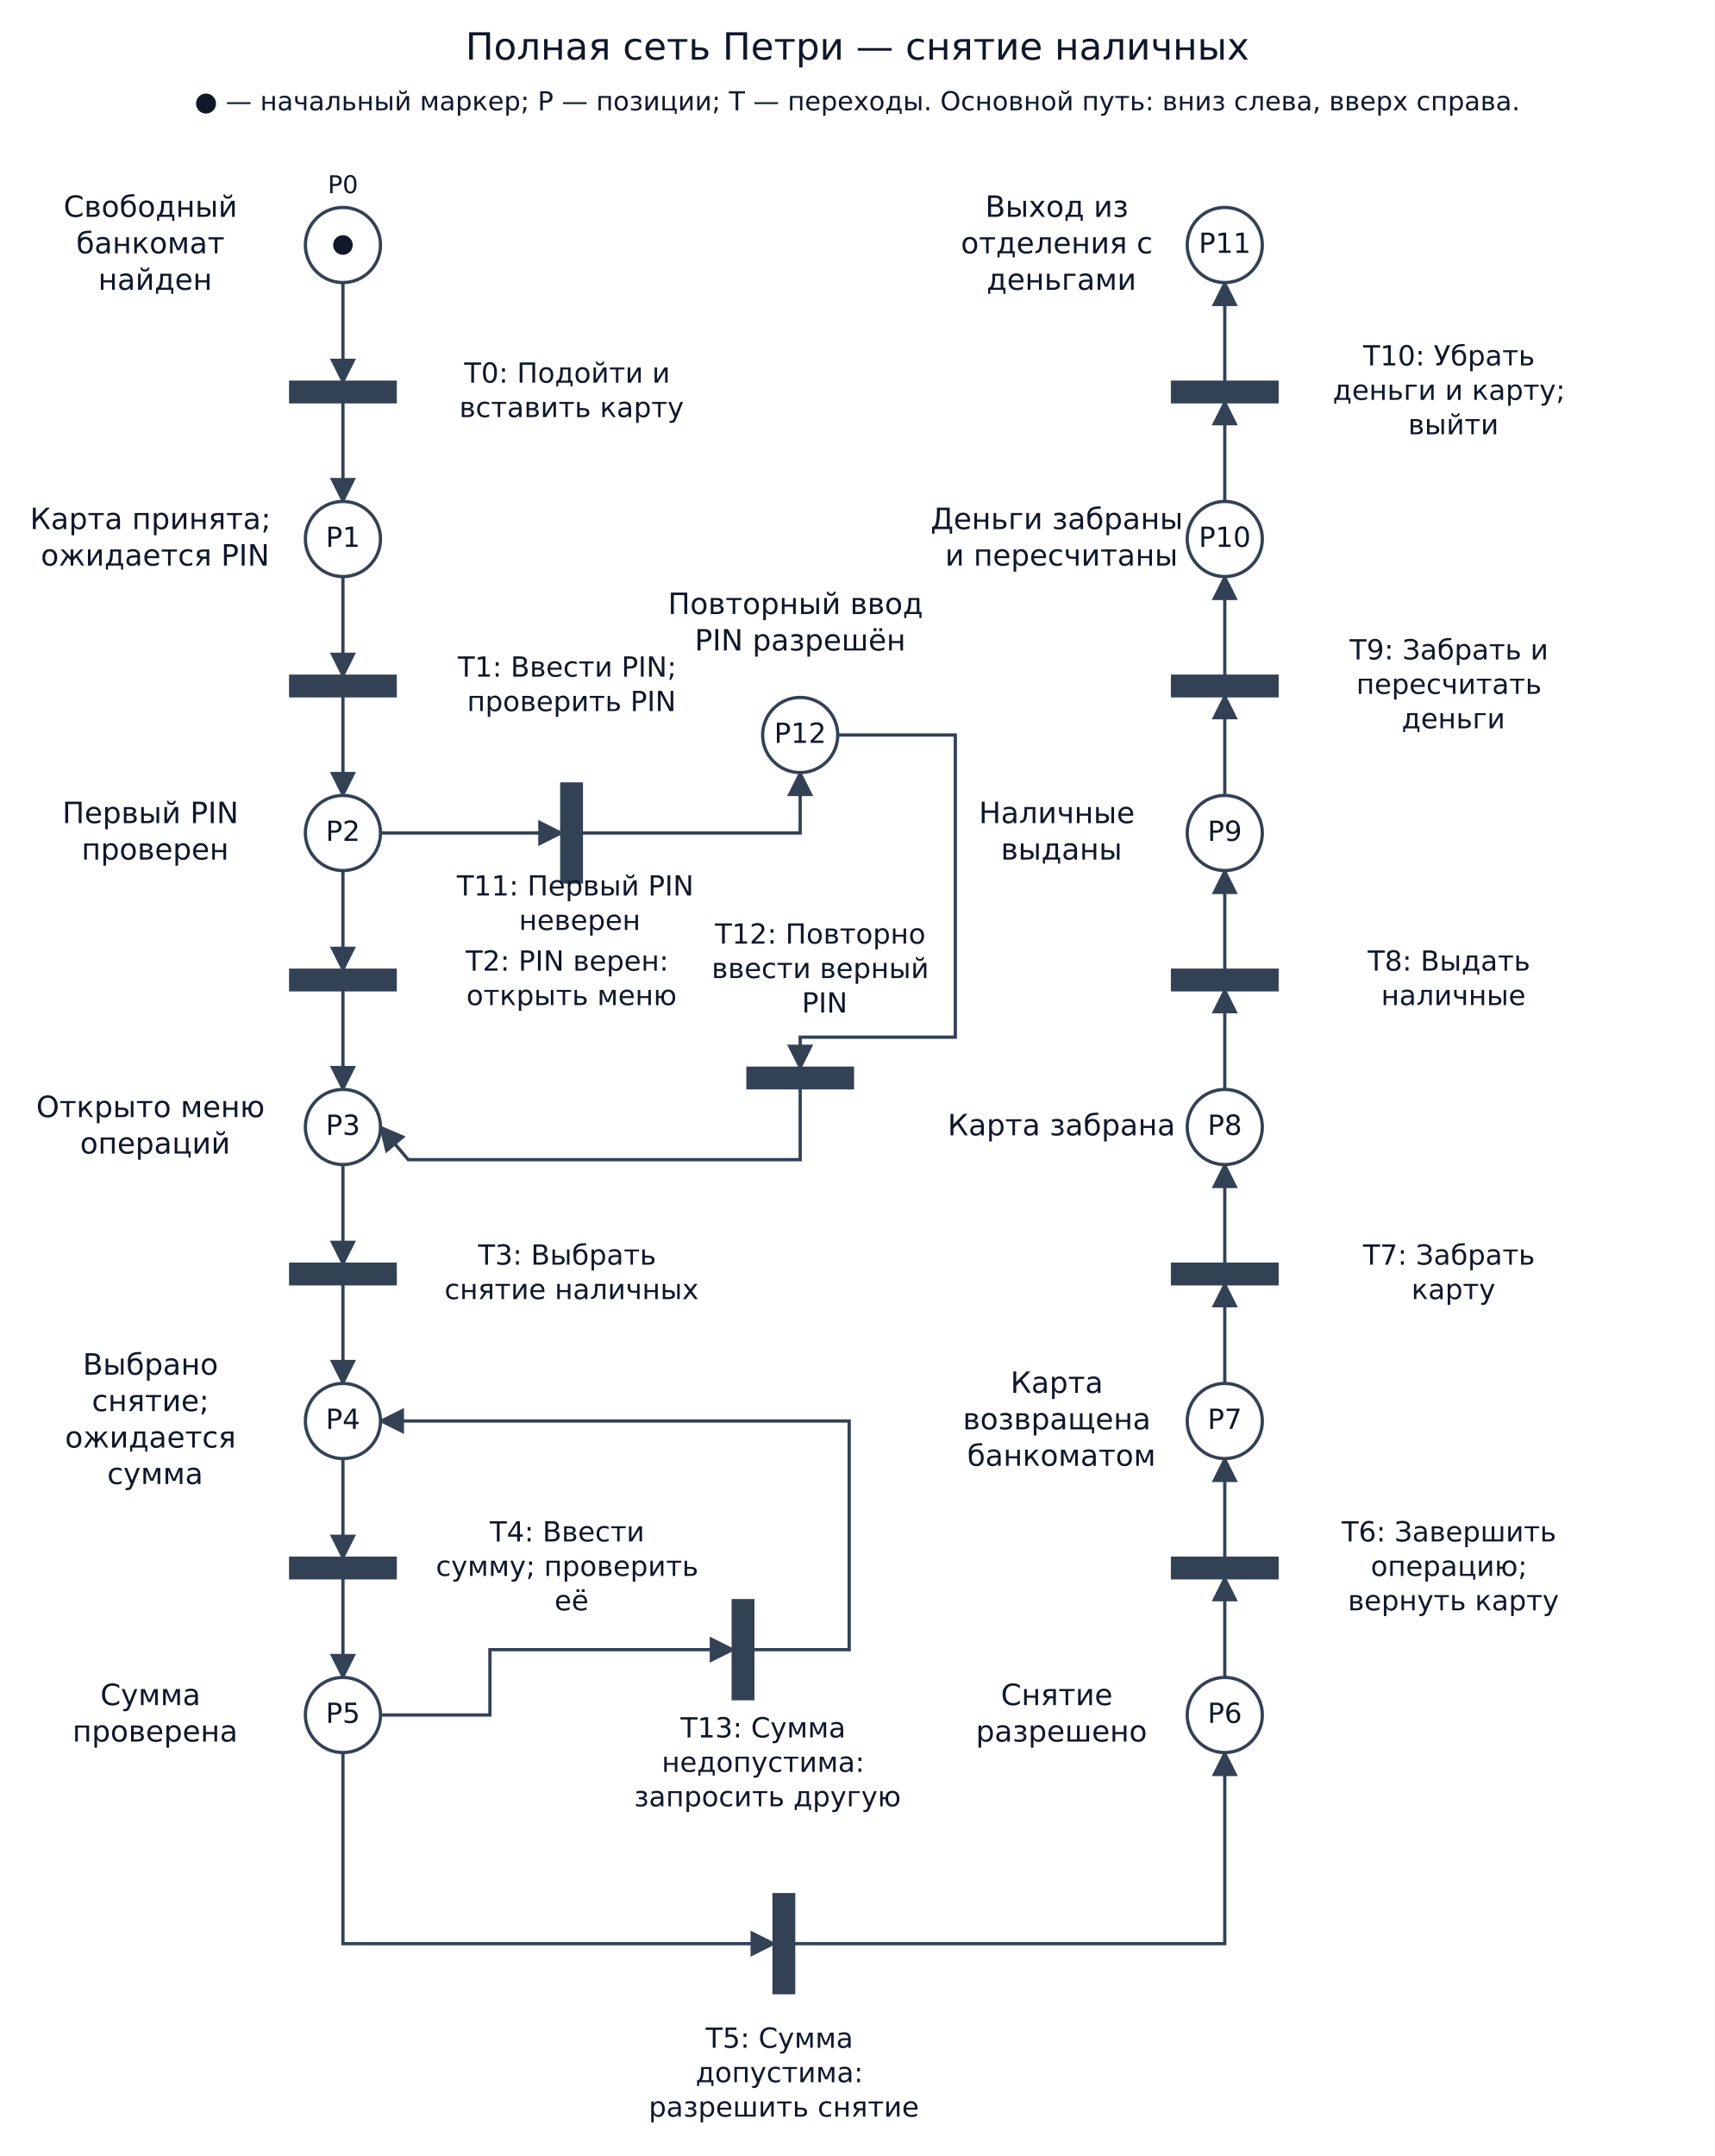
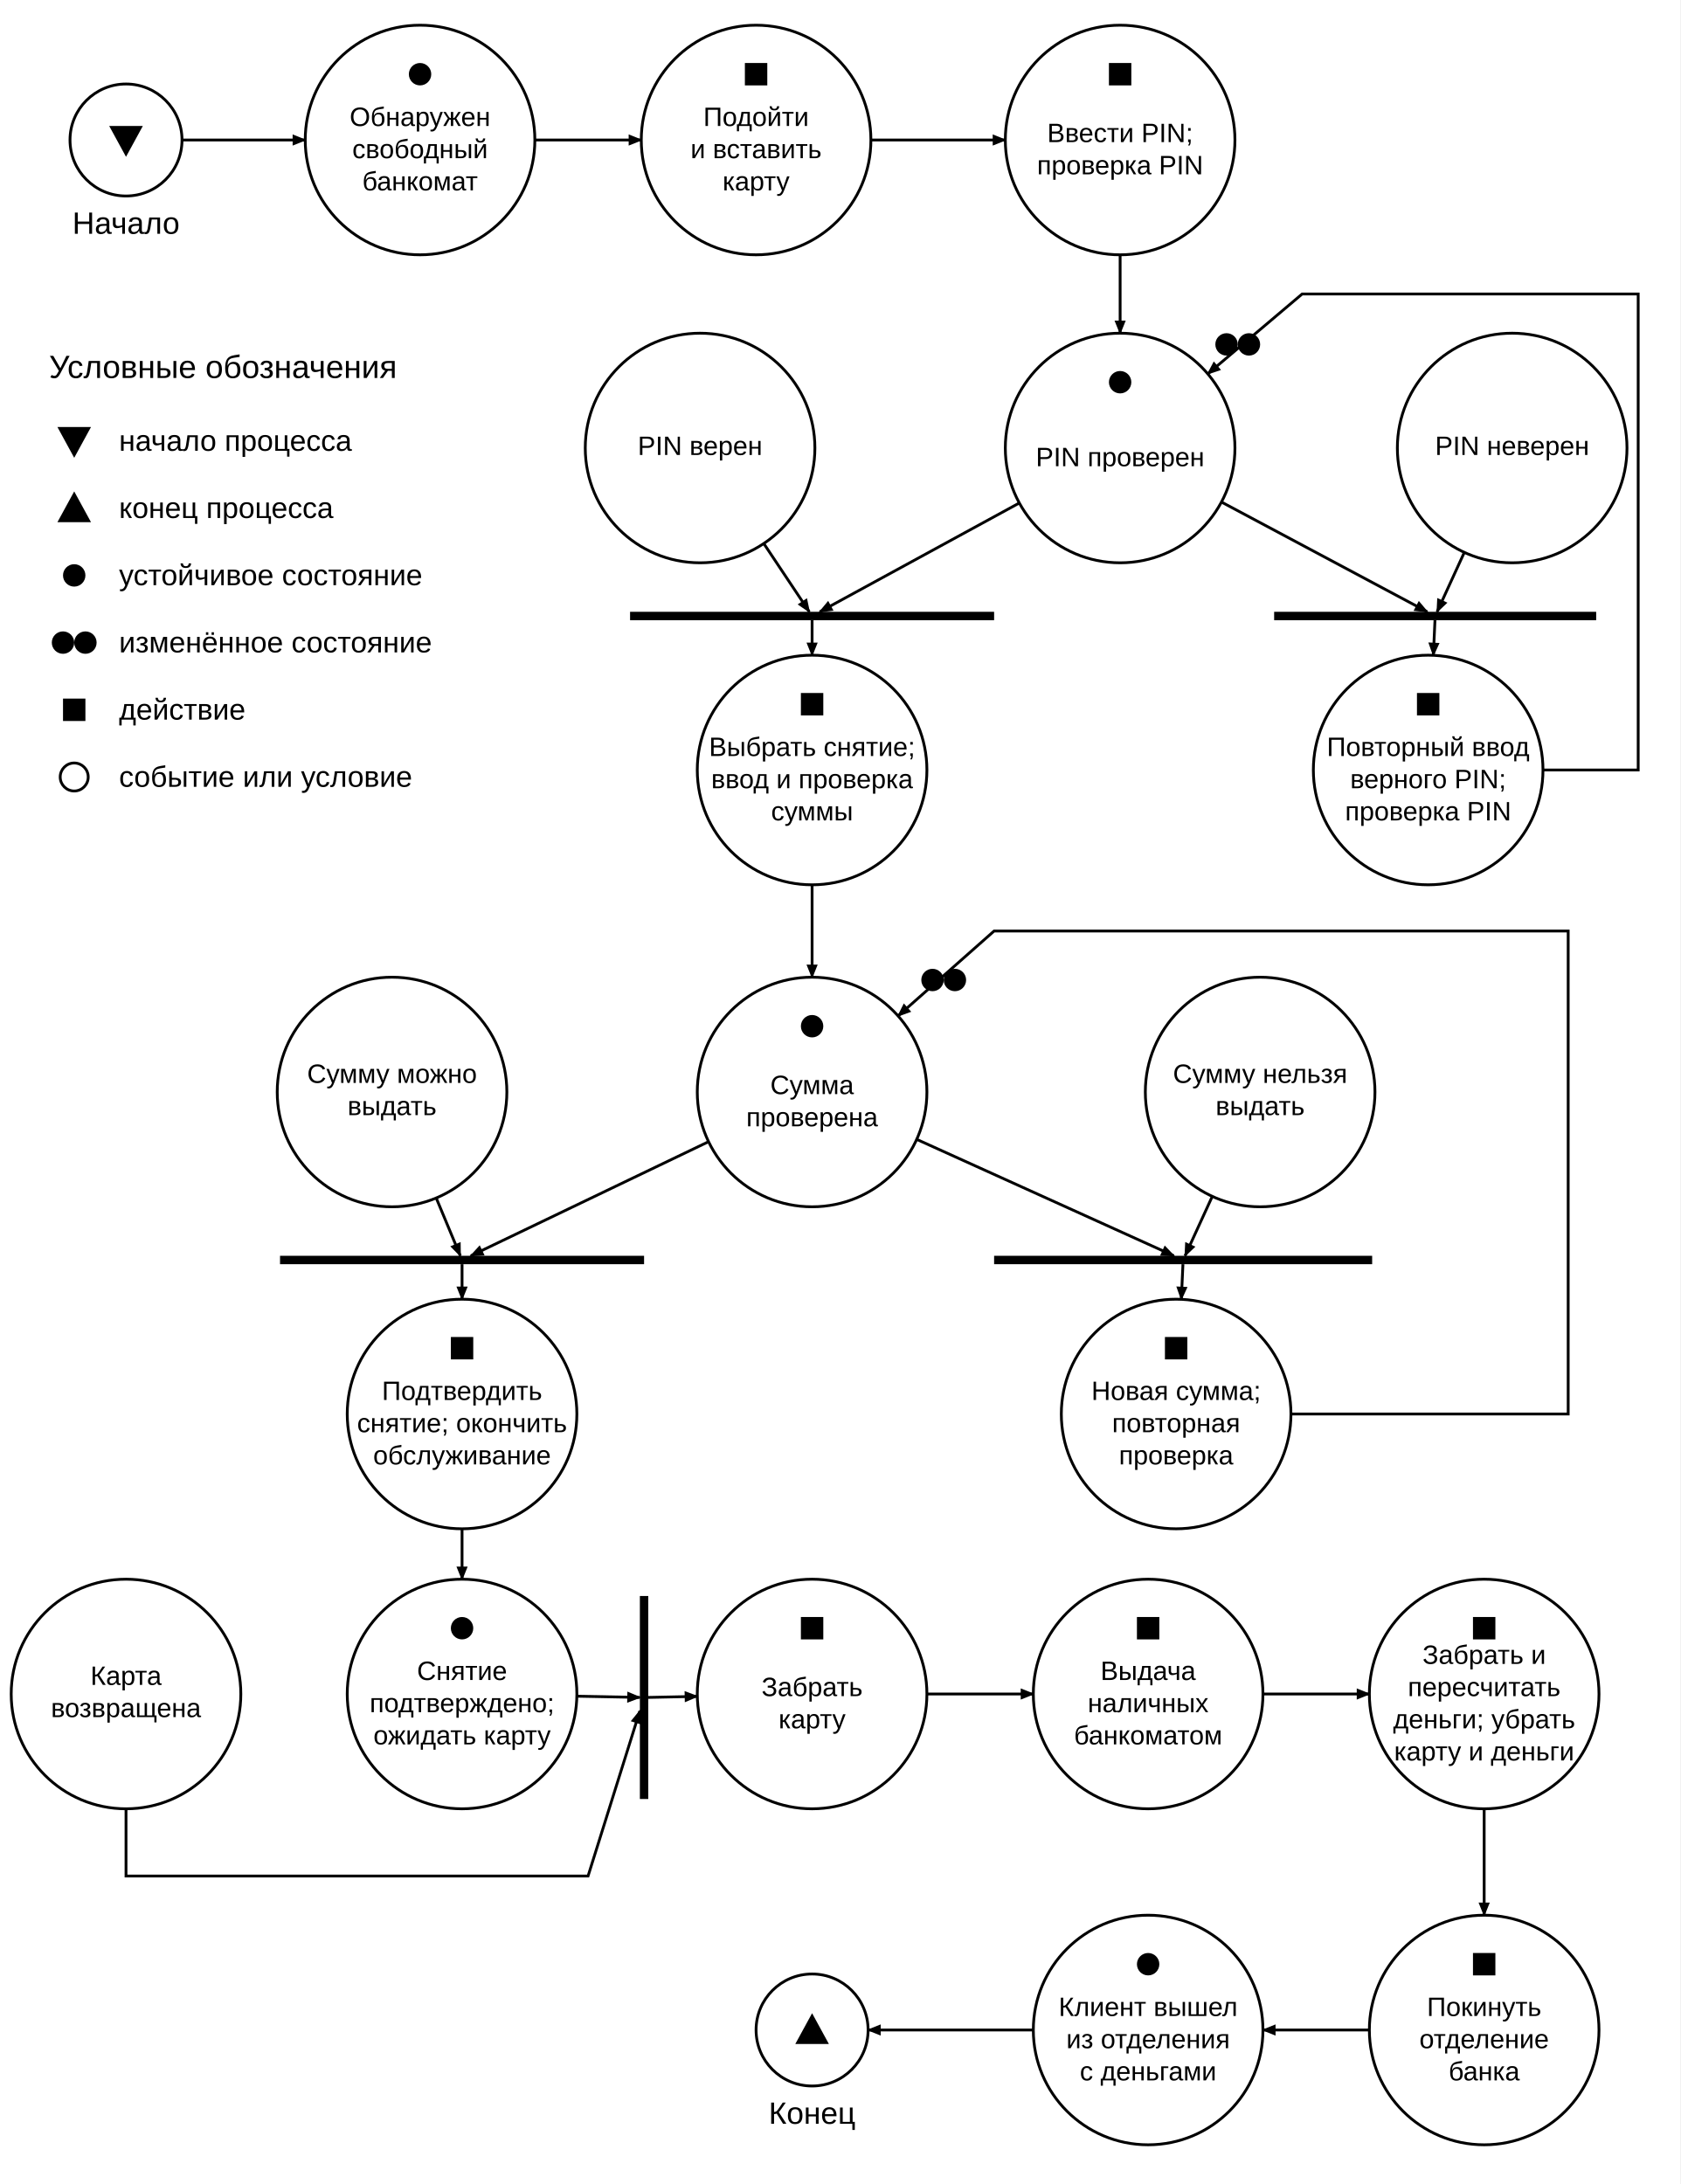
- <svg xmlns="http://www.w3.org/2000/svg" width="1050" height="1320" viewBox="0 0 1050 1320">
+ <svg xmlns="http://www.w3.org/2000/svg" width="1200" height="1560" viewBox="0 0 1200 1560">
  <defs>
-     <marker id="arrow" viewBox="0 0 10 10" refX="9" refY="5" markerWidth="8" markerHeight="8" orient="auto-start-reverse">
-       <path d="M0 0 L10 5 L0 10z" fill="#334155" />
-     </marker>
-     <marker id="open-arrow" viewBox="0 0 10 10" refX="9" refY="5" markerWidth="8" markerHeight="8" orient="auto">
-       <path d="M0 0 L10 5 L0 10" fill="none" stroke="#334155" stroke-width="1.5" />
+     <marker id="arrow" markerWidth="10" markerHeight="8" refX="9" refY="4" orient="auto" markerUnits="userSpaceOnUse">
+       <path d="M0 0 L10 4 L0 8 Z" fill="black" />
    </marker>
  </defs>
-   <rect width="1050" height="1320" fill="white" />
-   <polyline points="210,173 210,234.0" fill="none" stroke="#334155" stroke-width="2" marker-end="url(#arrow)" />
-   <polyline points="210,246.0 210,307" fill="none" stroke="#334155" stroke-width="2" marker-end="url(#arrow)" />
-   <polyline points="210,353 210,414.0" fill="none" stroke="#334155" stroke-width="2" marker-end="url(#arrow)" />
-   <polyline points="210,426.0 210,487" fill="none" stroke="#334155" stroke-width="2" marker-end="url(#arrow)" />
-   <polyline points="210,533 210,594.0" fill="none" stroke="#334155" stroke-width="2" marker-end="url(#arrow)" />
-   <polyline points="210,606.0 210,667" fill="none" stroke="#334155" stroke-width="2" marker-end="url(#arrow)" />
-   <polyline points="210,713 210,774.0" fill="none" stroke="#334155" stroke-width="2" marker-end="url(#arrow)" />
-   <polyline points="210,786.0 210,847" fill="none" stroke="#334155" stroke-width="2" marker-end="url(#arrow)" />
-   <polyline points="210,893 210,954.0" fill="none" stroke="#334155" stroke-width="2" marker-end="url(#arrow)" />
-   <polyline points="210,966.0 210,1027" fill="none" stroke="#334155" stroke-width="2" marker-end="url(#arrow)" />
-   <polyline points="210,1073 210,1190 474,1190" fill="none" stroke="#334155" stroke-width="2" marker-end="url(#arrow)" />
-   <polyline points="486,1190 750,1190 750,1073" fill="none" stroke="#334155" stroke-width="2" marker-end="url(#arrow)" />
-   <polyline points="750,1027 750,966.0" fill="none" stroke="#334155" stroke-width="2" marker-end="url(#arrow)" />
-   <polyline points="750,954.0 750,893" fill="none" stroke="#334155" stroke-width="2" marker-end="url(#arrow)" />
-   <polyline points="750,847 750,786.0" fill="none" stroke="#334155" stroke-width="2" marker-end="url(#arrow)" />
-   <polyline points="750,774.0 750,713" fill="none" stroke="#334155" stroke-width="2" marker-end="url(#arrow)" />
-   <polyline points="750,667 750,606.0" fill="none" stroke="#334155" stroke-width="2" marker-end="url(#arrow)" />
-   <polyline points="750,594.0 750,533" fill="none" stroke="#334155" stroke-width="2" marker-end="url(#arrow)" />
-   <polyline points="750,487 750,426.0" fill="none" stroke="#334155" stroke-width="2" marker-end="url(#arrow)" />
-   <polyline points="750,414.0 750,353" fill="none" stroke="#334155" stroke-width="2" marker-end="url(#arrow)" />
-   <polyline points="750,307 750,246.0" fill="none" stroke="#334155" stroke-width="2" marker-end="url(#arrow)" />
-   <polyline points="750,234.0 750,173" fill="none" stroke="#334155" stroke-width="2" marker-end="url(#arrow)" />
-   <polyline points="233,510 344,510" fill="none" stroke="#334155" stroke-width="2" marker-end="url(#arrow)" />
-   <polyline points="356,510 490,510 490,473" fill="none" stroke="#334155" stroke-width="2" marker-end="url(#arrow)" />
-   <polyline points="513,450 585,450 585,635 490,635 490,654" fill="none" stroke="#334155" stroke-width="2" marker-end="url(#arrow)" />
-   <polyline points="490,666 490,710 250,710 233,690" fill="none" stroke="#334155" stroke-width="2" marker-end="url(#arrow)" />
-   <polyline points="233,1050 300,1050 300,1010 449,1010" fill="none" stroke="#334155" stroke-width="2" marker-end="url(#arrow)" />
-   <polyline points="461,1010 520,1010 520,870 233,870" fill="none" stroke="#334155" stroke-width="2" marker-end="url(#arrow)" />
-   <ellipse cx="210.0" cy="150.0" rx="23.0" ry="23.0" fill="white" stroke="#334155" stroke-width="2" />
-   <circle cx="210.0" cy="150.0" r="6" fill="#111827" />
-   <text text-anchor="middle" font-family="DejaVu Sans, sans-serif" font-size="15" fill="#0f172a">
-     <tspan x="210.0" y="114.0" dominant-baseline="middle">P0</tspan>
-   </text>
-   <ellipse cx="210.0" cy="330.0" rx="23.0" ry="23.0" fill="white" stroke="#334155" stroke-width="2" />
-   <text text-anchor="middle" font-family="DejaVu Sans, sans-serif" font-size="17" fill="#0f172a">
-     <tspan x="210.0" y="330.0" dominant-baseline="middle">P1</tspan>
-   </text>
-   <ellipse cx="210.0" cy="510.0" rx="23.0" ry="23.0" fill="white" stroke="#334155" stroke-width="2" />
-   <text text-anchor="middle" font-family="DejaVu Sans, sans-serif" font-size="17" fill="#0f172a">
-     <tspan x="210.0" y="510.0" dominant-baseline="middle">P2</tspan>
-   </text>
-   <ellipse cx="210.0" cy="690.0" rx="23.0" ry="23.0" fill="white" stroke="#334155" stroke-width="2" />
-   <text text-anchor="middle" font-family="DejaVu Sans, sans-serif" font-size="17" fill="#0f172a">
-     <tspan x="210.0" y="690.0" dominant-baseline="middle">P3</tspan>
-   </text>
-   <ellipse cx="210.0" cy="870.0" rx="23.0" ry="23.0" fill="white" stroke="#334155" stroke-width="2" />
-   <text text-anchor="middle" font-family="DejaVu Sans, sans-serif" font-size="17" fill="#0f172a">
-     <tspan x="210.0" y="870.0" dominant-baseline="middle">P4</tspan>
-   </text>
-   <ellipse cx="210.0" cy="1050.0" rx="23.0" ry="23.0" fill="white" stroke="#334155" stroke-width="2" />
-   <text text-anchor="middle" font-family="DejaVu Sans, sans-serif" font-size="17" fill="#0f172a">
-     <tspan x="210.0" y="1050.0" dominant-baseline="middle">P5</tspan>
-   </text>
-   <ellipse cx="750.0" cy="1050.0" rx="23.0" ry="23.0" fill="white" stroke="#334155" stroke-width="2" />
-   <text text-anchor="middle" font-family="DejaVu Sans, sans-serif" font-size="17" fill="#0f172a">
-     <tspan x="750.0" y="1050.0" dominant-baseline="middle">P6</tspan>
-   </text>
-   <ellipse cx="750.0" cy="870.0" rx="23.0" ry="23.0" fill="white" stroke="#334155" stroke-width="2" />
-   <text text-anchor="middle" font-family="DejaVu Sans, sans-serif" font-size="17" fill="#0f172a">
-     <tspan x="750.0" y="870.0" dominant-baseline="middle">P7</tspan>
-   </text>
-   <ellipse cx="750.0" cy="690.0" rx="23.0" ry="23.0" fill="white" stroke="#334155" stroke-width="2" />
-   <text text-anchor="middle" font-family="DejaVu Sans, sans-serif" font-size="17" fill="#0f172a">
-     <tspan x="750.0" y="690.0" dominant-baseline="middle">P8</tspan>
-   </text>
-   <ellipse cx="750.0" cy="510.0" rx="23.0" ry="23.0" fill="white" stroke="#334155" stroke-width="2" />
-   <text text-anchor="middle" font-family="DejaVu Sans, sans-serif" font-size="17" fill="#0f172a">
-     <tspan x="750.0" y="510.0" dominant-baseline="middle">P9</tspan>
-   </text>
-   <ellipse cx="750.0" cy="330.0" rx="23.0" ry="23.0" fill="white" stroke="#334155" stroke-width="2" />
-   <text text-anchor="middle" font-family="DejaVu Sans, sans-serif" font-size="17" fill="#0f172a">
-     <tspan x="750.0" y="330.0" dominant-baseline="middle">P10</tspan>
-   </text>
-   <ellipse cx="750.0" cy="150.0" rx="23.0" ry="23.0" fill="white" stroke="#334155" stroke-width="2" />
-   <text text-anchor="middle" font-family="DejaVu Sans, sans-serif" font-size="17" fill="#0f172a">
-     <tspan x="750.0" y="150.0" dominant-baseline="middle">P11</tspan>
-   </text>
-   <rect x="178.0" y="234.0" width="64" height="12" rx="0" fill="#334155" stroke="#334155" stroke-width="2" />
-   <rect x="178.0" y="414.0" width="64" height="12" rx="0" fill="#334155" stroke="#334155" stroke-width="2" />
-   <rect x="178.0" y="594.0" width="64" height="12" rx="0" fill="#334155" stroke="#334155" stroke-width="2" />
-   <rect x="178.0" y="774.0" width="64" height="12" rx="0" fill="#334155" stroke="#334155" stroke-width="2" />
-   <rect x="178.0" y="954.0" width="64" height="12" rx="0" fill="#334155" stroke="#334155" stroke-width="2" />
-   <rect x="474.0" y="1160.0" width="12" height="60" rx="0" fill="#334155" stroke="#334155" stroke-width="2" />
-   <rect x="718.0" y="954.0" width="64" height="12" rx="0" fill="#334155" stroke="#334155" stroke-width="2" />
-   <rect x="718.0" y="774.0" width="64" height="12" rx="0" fill="#334155" stroke="#334155" stroke-width="2" />
-   <rect x="718.0" y="594.0" width="64" height="12" rx="0" fill="#334155" stroke="#334155" stroke-width="2" />
-   <rect x="718.0" y="414.0" width="64" height="12" rx="0" fill="#334155" stroke="#334155" stroke-width="2" />
-   <rect x="718.0" y="234.0" width="64" height="12" rx="0" fill="#334155" stroke="#334155" stroke-width="2" />
-   <ellipse cx="490.0" cy="450.0" rx="23.0" ry="23.0" fill="white" stroke="#334155" stroke-width="2" />
-   <text text-anchor="middle" font-family="DejaVu Sans, sans-serif" font-size="17" fill="#0f172a">
-     <tspan x="490.0" y="450.0" dominant-baseline="middle">P12</tspan>
-   </text>
-   <rect x="344.0" y="480.0" width="12" height="60" rx="0" fill="#334155" stroke="#334155" stroke-width="2" />
-   <rect x="458.0" y="654.0" width="64" height="12" rx="0" fill="#334155" stroke="#334155" stroke-width="2" />
-   <rect x="449.0" y="980.0" width="12" height="60" rx="0" fill="#334155" stroke="#334155" stroke-width="2" />
-   <text text-anchor="middle" font-family="DejaVu Sans, sans-serif" font-size="23" fill="#0f172a">
-     <tspan x="525.0" y="30.0" dominant-baseline="middle">Полная сеть Петри — снятие наличных</tspan>
-   </text>
-   <text text-anchor="middle" font-family="DejaVu Sans, sans-serif" font-size="16" fill="#0f172a">
-     <tspan x="525.0" y="63.0" dominant-baseline="middle">● — начальный маркер; P — позиции; T — переходы. Основной путь: вниз слева, вверх справа.</tspan>
-   </text>
-   <text text-anchor="middle" font-family="DejaVu Sans, sans-serif" font-size="18" fill="#0f172a">
-     <tspan x="95" y="127.68" dominant-baseline="middle">Свободный</tspan>
-     <tspan x="95" y="150.0" dominant-baseline="middle">банкомат</tspan>
-     <tspan x="95" y="172.32" dominant-baseline="middle">найден</tspan>
-   </text>
-   <text text-anchor="middle" font-family="DejaVu Sans, sans-serif" font-size="18" fill="#0f172a">
-     <tspan x="95" y="318.84" dominant-baseline="middle">Карта принята;</tspan>
-     <tspan x="95" y="341.16" dominant-baseline="middle">ожидается PIN</tspan>
-   </text>
-   <text text-anchor="middle" font-family="DejaVu Sans, sans-serif" font-size="18" fill="#0f172a">
-     <tspan x="95" y="498.84" dominant-baseline="middle">Первый PIN</tspan>
-     <tspan x="95" y="521.16" dominant-baseline="middle">проверен</tspan>
-   </text>
-   <text text-anchor="middle" font-family="DejaVu Sans, sans-serif" font-size="18" fill="#0f172a">
-     <tspan x="95" y="678.84" dominant-baseline="middle">Открыто меню</tspan>
-     <tspan x="95" y="701.16" dominant-baseline="middle">операций</tspan>
-   </text>
-   <text text-anchor="middle" font-family="DejaVu Sans, sans-serif" font-size="18" fill="#0f172a">
-     <tspan x="95" y="836.52" dominant-baseline="middle">Выбрано</tspan>
-     <tspan x="95" y="858.84" dominant-baseline="middle">снятие;</tspan>
-     <tspan x="95" y="881.16" dominant-baseline="middle">ожидается</tspan>
-     <tspan x="95" y="903.48" dominant-baseline="middle">сумма</tspan>
-   </text>
-   <text text-anchor="middle" font-family="DejaVu Sans, sans-serif" font-size="18" fill="#0f172a">
-     <tspan x="95" y="1038.84" dominant-baseline="middle">Сумма</tspan>
-     <tspan x="95" y="1061.16" dominant-baseline="middle">проверена</tspan>
-   </text>
-   <text text-anchor="middle" font-family="DejaVu Sans, sans-serif" font-size="18" fill="#0f172a">
-     <tspan x="650" y="1038.84" dominant-baseline="middle">Снятие</tspan>
-     <tspan x="650" y="1061.16" dominant-baseline="middle">разрешено</tspan>
-   </text>
-   <text text-anchor="middle" font-family="DejaVu Sans, sans-serif" font-size="18" fill="#0f172a">
-     <tspan x="650" y="847.68" dominant-baseline="middle">Карта</tspan>
-     <tspan x="650" y="870.0" dominant-baseline="middle">возвращена</tspan>
-     <tspan x="650" y="892.32" dominant-baseline="middle">банкоматом</tspan>
-   </text>
-   <text text-anchor="middle" font-family="DejaVu Sans, sans-serif" font-size="18" fill="#0f172a">
-     <tspan x="650" y="690.0" dominant-baseline="middle">Карта забрана</tspan>
-   </text>
-   <text text-anchor="middle" font-family="DejaVu Sans, sans-serif" font-size="18" fill="#0f172a">
-     <tspan x="650" y="498.84" dominant-baseline="middle">Наличные</tspan>
-     <tspan x="650" y="521.16" dominant-baseline="middle">выданы</tspan>
-   </text>
-   <text text-anchor="middle" font-family="DejaVu Sans, sans-serif" font-size="18" fill="#0f172a">
-     <tspan x="650" y="318.84" dominant-baseline="middle">Деньги забраны</tspan>
-     <tspan x="650" y="341.16" dominant-baseline="middle">и пересчитаны</tspan>
-   </text>
-   <text text-anchor="middle" font-family="DejaVu Sans, sans-serif" font-size="18" fill="#0f172a">
-     <tspan x="650" y="127.68" dominant-baseline="middle">Выход из</tspan>
-     <tspan x="650" y="150.0" dominant-baseline="middle">отделения с</tspan>
-     <tspan x="650" y="172.32" dominant-baseline="middle">деньгами</tspan>
-   </text>
-   <text text-anchor="middle" font-family="DejaVu Sans, sans-serif" font-size="17" fill="#0f172a">
-     <tspan x="350" y="229.46" dominant-baseline="middle">T0: Подойти и</tspan>
-     <tspan x="350" y="250.54" dominant-baseline="middle">вставить карту</tspan>
-   </text>
-   <text text-anchor="middle" font-family="DejaVu Sans, sans-serif" font-size="17" fill="#0f172a">
-     <tspan x="350" y="409.46" dominant-baseline="middle">T1: Ввести PIN;</tspan>
-     <tspan x="350" y="430.54" dominant-baseline="middle">проверить PIN</tspan>
-   </text>
-   <text text-anchor="middle" font-family="DejaVu Sans, sans-serif" font-size="17" fill="#0f172a">
-     <tspan x="350" y="589.46" dominant-baseline="middle">T2: PIN верен:</tspan>
-     <tspan x="350" y="610.54" dominant-baseline="middle">открыть меню</tspan>
-   </text>
-   <text text-anchor="middle" font-family="DejaVu Sans, sans-serif" font-size="17" fill="#0f172a">
-     <tspan x="350" y="769.46" dominant-baseline="middle">T3: Выбрать</tspan>
-     <tspan x="350" y="790.54" dominant-baseline="middle">снятие наличных</tspan>
-   </text>
-   <text text-anchor="middle" font-family="DejaVu Sans, sans-serif" font-size="17" fill="#0f172a">
-     <tspan x="350" y="938.92" dominant-baseline="middle">T4: Ввести</tspan>
-     <tspan x="350" y="960.0" dominant-baseline="middle">сумму; проверить</tspan>
-     <tspan x="350" y="981.08" dominant-baseline="middle">её</tspan>
-   </text>
-   <text text-anchor="middle" font-family="DejaVu Sans, sans-serif" font-size="17" fill="#0f172a">
-     <tspan x="480" y="1248.92" dominant-baseline="middle">T5: Сумма</tspan>
-     <tspan x="480" y="1270.0" dominant-baseline="middle">допустима:</tspan>
-     <tspan x="480" y="1291.08" dominant-baseline="middle">разрешить снятие</tspan>
-   </text>
-   <text text-anchor="middle" font-family="DejaVu Sans, sans-serif" font-size="17" fill="#0f172a">
-     <tspan x="890" y="938.92" dominant-baseline="middle">T6: Завершить</tspan>
-     <tspan x="890" y="960.0" dominant-baseline="middle">операцию;</tspan>
-     <tspan x="890" y="981.08" dominant-baseline="middle">вернуть карту</tspan>
-   </text>
-   <text text-anchor="middle" font-family="DejaVu Sans, sans-serif" font-size="17" fill="#0f172a">
-     <tspan x="890" y="769.46" dominant-baseline="middle">T7: Забрать</tspan>
-     <tspan x="890" y="790.54" dominant-baseline="middle">карту</tspan>
-   </text>
-   <text text-anchor="middle" font-family="DejaVu Sans, sans-serif" font-size="17" fill="#0f172a">
-     <tspan x="890" y="589.46" dominant-baseline="middle">T8: Выдать</tspan>
-     <tspan x="890" y="610.54" dominant-baseline="middle">наличные</tspan>
-   </text>
-   <text text-anchor="middle" font-family="DejaVu Sans, sans-serif" font-size="17" fill="#0f172a">
-     <tspan x="890" y="398.92" dominant-baseline="middle">T9: Забрать и</tspan>
-     <tspan x="890" y="420.0" dominant-baseline="middle">пересчитать</tspan>
-     <tspan x="890" y="441.08" dominant-baseline="middle">деньги</tspan>
-   </text>
-   <text text-anchor="middle" font-family="DejaVu Sans, sans-serif" font-size="17" fill="#0f172a">
-     <tspan x="890" y="218.92" dominant-baseline="middle">T10: Убрать</tspan>
-     <tspan x="890" y="240.0" dominant-baseline="middle">деньги и карту;</tspan>
-     <tspan x="890" y="261.08" dominant-baseline="middle">выйти</tspan>
-   </text>
-   <text text-anchor="middle" font-family="DejaVu Sans, sans-serif" font-size="18" fill="#0f172a">
-     <tspan x="490" y="370.84" dominant-baseline="middle">Повторный ввод</tspan>
-     <tspan x="490" y="393.16" dominant-baseline="middle">PIN разрешён</tspan>
-   </text>
-   <text text-anchor="middle" font-family="DejaVu Sans, sans-serif" font-size="17" fill="#0f172a">
-     <tspan x="355" y="543.46" dominant-baseline="middle">T11: Первый PIN</tspan>
-     <tspan x="355" y="564.54" dominant-baseline="middle">неверен</tspan>
-   </text>
-   <text text-anchor="middle" font-family="DejaVu Sans, sans-serif" font-size="17" fill="#0f172a">
-     <tspan x="505" y="572.92" dominant-baseline="middle">T12: Повторно</tspan>
-     <tspan x="505" y="594.0" dominant-baseline="middle">ввести верный</tspan>
-     <tspan x="505" y="615.08" dominant-baseline="middle">PIN</tspan>
-   </text>
-   <text text-anchor="middle" font-family="DejaVu Sans, sans-serif" font-size="17" fill="#0f172a">
-     <tspan x="470" y="1058.92" dominant-baseline="middle">T13: Сумма</tspan>
-     <tspan x="470" y="1080.0" dominant-baseline="middle">недопустима:</tspan>
-     <tspan x="470" y="1101.08" dominant-baseline="middle">запросить другую</tspan>
-   </text>
+   <rect width="100%" height="100%" fill="white" />
+   <polyline points="130.00,100.00 218.00,100.00" fill="none" stroke="black" stroke-width="2" marker-end="url(#arrow)" />
+   <polyline points="382.00,100.00 458.00,100.00" fill="none" stroke="black" stroke-width="2" marker-end="url(#arrow)" />
+   <polyline points="622.00,100.00 718.00,100.00" fill="none" stroke="black" stroke-width="2" marker-end="url(#arrow)" />
+   <polyline points="800.00,182.00 800.00,238.00" fill="none" stroke="black" stroke-width="2" marker-end="url(#arrow)" />
+   <polyline points="728.01,359.27 585.50,437.00" fill="none" stroke="black" stroke-width="2" marker-end="url(#arrow)" />
+   <polyline points="545.49,388.23 578.00,437.00" fill="none" stroke="black" stroke-width="2" marker-end="url(#arrow)" />
+   <polyline points="580.00,443.00 580.00,468.00" fill="none" stroke="black" stroke-width="2" marker-end="url(#arrow)" />
+   <polyline points="872.35,358.59 1019.38,437.00" fill="none" stroke="black" stroke-width="2" marker-end="url(#arrow)" />
+   <polyline points="1045.83,394.54 1026.38,437.00" fill="none" stroke="black" stroke-width="2" marker-end="url(#arrow)" />
+   <polyline points="1024.86,443.00 1023.72,468.08" fill="none" stroke="black" stroke-width="2" marker-end="url(#arrow)" />
+   <polyline points="1102.00,550.00 1170.00,550.00 1170.00,210.00 930.00,210.00 862.60,267.03" fill="none" stroke="black" stroke-width="2" marker-end="url(#arrow)" />
+   <polyline points="580.00,632.00 580.00,698.00" fill="none" stroke="black" stroke-width="2" marker-end="url(#arrow)" />
+   <polyline points="506.08,815.48 336.25,897.00" fill="none" stroke="black" stroke-width="2" marker-end="url(#arrow)" />
+   <polyline points="311.54,855.69 328.75,897.00" fill="none" stroke="black" stroke-width="2" marker-end="url(#arrow)" />
+   <polyline points="330.00,903.00 330.00,928.00" fill="none" stroke="black" stroke-width="2" marker-end="url(#arrow)" />
+   <polyline points="654.70,813.83 838.38,897.00" fill="none" stroke="black" stroke-width="2" marker-end="url(#arrow)" />
+   <polyline points="865.83,854.54 846.38,897.00" fill="none" stroke="black" stroke-width="2" marker-end="url(#arrow)" />
+   <polyline points="844.86,903.00 843.72,928.08" fill="none" stroke="black" stroke-width="2" marker-end="url(#arrow)" />
+   <polyline points="922.00,1010.00 1120.00,1010.00 1120.00,665.00 710.00,665.00 641.42,725.67" fill="none" stroke="black" stroke-width="2" marker-end="url(#arrow)" />
+   <polyline points="330.00,1092.00 330.00,1128.00" fill="none" stroke="black" stroke-width="2" marker-end="url(#arrow)" />
+   <polyline points="411.98,1211.58 457.00,1212.44" fill="none" stroke="black" stroke-width="2" marker-end="url(#arrow)" />
+   <polyline points="90.00,1292.00 90.00,1340.00 420.00,1340.00 457.00,1222.06" fill="none" stroke="black" stroke-width="2" marker-end="url(#arrow)" />
+   <polyline points="463.00,1212.44 498.02,1211.71" fill="none" stroke="black" stroke-width="2" marker-end="url(#arrow)" />
+   <polyline points="662.00,1210.00 738.00,1210.00" fill="none" stroke="black" stroke-width="2" marker-end="url(#arrow)" />
+   <polyline points="902.00,1210.00 978.00,1210.00" fill="none" stroke="black" stroke-width="2" marker-end="url(#arrow)" />
+   <polyline points="1060.00,1292.00 1060.00,1368.00" fill="none" stroke="black" stroke-width="2" marker-end="url(#arrow)" />
+   <polyline points="978.00,1450.00 902.00,1450.00" fill="none" stroke="black" stroke-width="2" marker-end="url(#arrow)" />
+   <polyline points="738.00,1450.00 620.00,1450.00" fill="none" stroke="black" stroke-width="2" marker-end="url(#arrow)" />
+   <rect x="450" y="437" width="260" height="6" fill="black" />
+   <rect x="910" y="437" width="230" height="6" fill="black" />
+   <rect x="200" y="897" width="260" height="6" fill="black" />
+   <rect x="710" y="897" width="270" height="6" fill="black" />
+   <rect x="457" y="1140" width="6" height="145" fill="black" />
+   <circle cx="90" cy="100" r="40" stroke="black" stroke-width="2" fill="white" />
+   <polygon points="78,90 102,90 90,112" fill="black" />
+   <text x="90" y="167" text-anchor="middle" font-family="Arial, sans-serif" font-size="22" fill="black">Начало</text>
+   <circle cx="300" cy="100" r="82" stroke="black" stroke-width="2" fill="white" />
+   <circle cx="300" cy="53" r="8" fill="black" />
+   <text x="300" y="90.0" text-anchor="middle" font-family="Arial, sans-serif" font-size="19" fill="black">Обнаружен</text>
+   <text x="300" y="113.0" text-anchor="middle" font-family="Arial, sans-serif" font-size="19" fill="black">свободный</text>
+   <text x="300" y="136.0" text-anchor="middle" font-family="Arial, sans-serif" font-size="19" fill="black">банкомат</text>
+   <circle cx="540" cy="100" r="82" stroke="black" stroke-width="2" fill="white" />
+   <rect x="532" y="45" width="16" height="16" fill="black" />
+   <text x="540" y="90.0" text-anchor="middle" font-family="Arial, sans-serif" font-size="19" fill="black">Подойти</text>
+   <text x="540" y="113.0" text-anchor="middle" font-family="Arial, sans-serif" font-size="19" fill="black">и вставить</text>
+   <text x="540" y="136.0" text-anchor="middle" font-family="Arial, sans-serif" font-size="19" fill="black">карту</text>
+   <circle cx="800" cy="100" r="82" stroke="black" stroke-width="2" fill="white" />
+   <rect x="792" y="45" width="16" height="16" fill="black" />
+   <text x="800" y="101.5" text-anchor="middle" font-family="Arial, sans-serif" font-size="19" fill="black">Ввести PIN;</text>
+   <text x="800" y="124.5" text-anchor="middle" font-family="Arial, sans-serif" font-size="19" fill="black">проверка PIN</text>
+   <circle cx="800" cy="320" r="82" stroke="black" stroke-width="2" fill="white" />
+   <circle cx="800" cy="273" r="8" fill="black" />
+   <text x="800" y="333.0" text-anchor="middle" font-family="Arial, sans-serif" font-size="19" fill="black">PIN проверен</text>
+   <circle cx="500" cy="320" r="82" stroke="black" stroke-width="2" fill="white" />
+   <text x="500" y="325.0" text-anchor="middle" font-family="Arial, sans-serif" font-size="19" fill="black">PIN верен</text>
+   <circle cx="1080" cy="320" r="82" stroke="black" stroke-width="2" fill="white" />
+   <text x="1080" y="325.0" text-anchor="middle" font-family="Arial, sans-serif" font-size="19" fill="black">PIN неверен</text>
+   <circle cx="1020" cy="550" r="82" stroke="black" stroke-width="2" fill="white" />
+   <rect x="1012" y="495" width="16" height="16" fill="black" />
+   <text x="1020" y="540.0" text-anchor="middle" font-family="Arial, sans-serif" font-size="19" fill="black">Повторный ввод</text>
+   <text x="1020" y="563.0" text-anchor="middle" font-family="Arial, sans-serif" font-size="19" fill="black">верного PIN;</text>
+   <text x="1020" y="586.0" text-anchor="middle" font-family="Arial, sans-serif" font-size="19" fill="black">проверка PIN</text>
+   <circle cx="580" cy="550" r="82" stroke="black" stroke-width="2" fill="white" />
+   <rect x="572" y="495" width="16" height="16" fill="black" />
+   <text x="580" y="540.0" text-anchor="middle" font-family="Arial, sans-serif" font-size="19" fill="black">Выбрать снятие;</text>
+   <text x="580" y="563.0" text-anchor="middle" font-family="Arial, sans-serif" font-size="19" fill="black">ввод и проверка</text>
+   <text x="580" y="586.0" text-anchor="middle" font-family="Arial, sans-serif" font-size="19" fill="black">суммы</text>
+   <circle cx="580" cy="780" r="82" stroke="black" stroke-width="2" fill="white" />
+   <circle cx="580" cy="733" r="8" fill="black" />
+   <text x="580" y="781.5" text-anchor="middle" font-family="Arial, sans-serif" font-size="19" fill="black">Сумма</text>
+   <text x="580" y="804.5" text-anchor="middle" font-family="Arial, sans-serif" font-size="19" fill="black">проверена</text>
+   <circle cx="280" cy="780" r="82" stroke="black" stroke-width="2" fill="white" />
+   <text x="280" y="773.5" text-anchor="middle" font-family="Arial, sans-serif" font-size="19" fill="black">Сумму можно</text>
+   <text x="280" y="796.5" text-anchor="middle" font-family="Arial, sans-serif" font-size="19" fill="black">выдать</text>
+   <circle cx="900" cy="780" r="82" stroke="black" stroke-width="2" fill="white" />
+   <text x="900" y="773.5" text-anchor="middle" font-family="Arial, sans-serif" font-size="19" fill="black">Сумму нельзя</text>
+   <text x="900" y="796.5" text-anchor="middle" font-family="Arial, sans-serif" font-size="19" fill="black">выдать</text>
+   <circle cx="840" cy="1010" r="82" stroke="black" stroke-width="2" fill="white" />
+   <rect x="832" y="955" width="16" height="16" fill="black" />
+   <text x="840" y="1000.0" text-anchor="middle" font-family="Arial, sans-serif" font-size="19" fill="black">Новая сумма;</text>
+   <text x="840" y="1023.0" text-anchor="middle" font-family="Arial, sans-serif" font-size="19" fill="black">повторная</text>
+   <text x="840" y="1046.0" text-anchor="middle" font-family="Arial, sans-serif" font-size="19" fill="black">проверка</text>
+   <circle cx="330" cy="1010" r="82" stroke="black" stroke-width="2" fill="white" />
+   <rect x="322" y="955" width="16" height="16" fill="black" />
+   <text x="330" y="1000.0" text-anchor="middle" font-family="Arial, sans-serif" font-size="19" fill="black">Подтвердить</text>
+   <text x="330" y="1023.0" text-anchor="middle" font-family="Arial, sans-serif" font-size="19" fill="black">снятие; окончить</text>
+   <text x="330" y="1046.0" text-anchor="middle" font-family="Arial, sans-serif" font-size="19" fill="black">обслуживание</text>
+   <circle cx="330" cy="1210" r="82" stroke="black" stroke-width="2" fill="white" />
+   <circle cx="330" cy="1163" r="8" fill="black" />
+   <text x="330" y="1200.0" text-anchor="middle" font-family="Arial, sans-serif" font-size="19" fill="black">Снятие</text>
+   <text x="330" y="1223.0" text-anchor="middle" font-family="Arial, sans-serif" font-size="19" fill="black">подтверждено;</text>
+   <text x="330" y="1246.0" text-anchor="middle" font-family="Arial, sans-serif" font-size="19" fill="black">ожидать карту</text>
+   <circle cx="90" cy="1210" r="82" stroke="black" stroke-width="2" fill="white" />
+   <text x="90" y="1203.5" text-anchor="middle" font-family="Arial, sans-serif" font-size="19" fill="black">Карта</text>
+   <text x="90" y="1226.5" text-anchor="middle" font-family="Arial, sans-serif" font-size="19" fill="black">возвращена</text>
+   <circle cx="580" cy="1210" r="82" stroke="black" stroke-width="2" fill="white" />
+   <rect x="572" y="1155" width="16" height="16" fill="black" />
+   <text x="580" y="1211.5" text-anchor="middle" font-family="Arial, sans-serif" font-size="19" fill="black">Забрать</text>
+   <text x="580" y="1234.5" text-anchor="middle" font-family="Arial, sans-serif" font-size="19" fill="black">карту</text>
+   <circle cx="820" cy="1210" r="82" stroke="black" stroke-width="2" fill="white" />
+   <rect x="812" y="1155" width="16" height="16" fill="black" />
+   <text x="820" y="1200.0" text-anchor="middle" font-family="Arial, sans-serif" font-size="19" fill="black">Выдача</text>
+   <text x="820" y="1223.0" text-anchor="middle" font-family="Arial, sans-serif" font-size="19" fill="black">наличных</text>
+   <text x="820" y="1246.0" text-anchor="middle" font-family="Arial, sans-serif" font-size="19" fill="black">банкоматом</text>
+   <circle cx="1060" cy="1210" r="82" stroke="black" stroke-width="2" fill="white" />
+   <rect x="1052" y="1155" width="16" height="16" fill="black" />
+   <text x="1060" y="1188.5" text-anchor="middle" font-family="Arial, sans-serif" font-size="19" fill="black">Забрать и</text>
+   <text x="1060" y="1211.5" text-anchor="middle" font-family="Arial, sans-serif" font-size="19" fill="black">пересчитать</text>
+   <text x="1060" y="1234.5" text-anchor="middle" font-family="Arial, sans-serif" font-size="19" fill="black">деньги; убрать</text>
+   <text x="1060" y="1257.5" text-anchor="middle" font-family="Arial, sans-serif" font-size="19" fill="black">карту и деньги</text>
+   <circle cx="1060" cy="1450" r="82" stroke="black" stroke-width="2" fill="white" />
+   <rect x="1052" y="1395" width="16" height="16" fill="black" />
+   <text x="1060" y="1440.0" text-anchor="middle" font-family="Arial, sans-serif" font-size="19" fill="black">Покинуть</text>
+   <text x="1060" y="1463.0" text-anchor="middle" font-family="Arial, sans-serif" font-size="19" fill="black">отделение</text>
+   <text x="1060" y="1486.0" text-anchor="middle" font-family="Arial, sans-serif" font-size="19" fill="black">банка</text>
+   <circle cx="820" cy="1450" r="82" stroke="black" stroke-width="2" fill="white" />
+   <circle cx="820" cy="1403" r="8" fill="black" />
+   <text x="820" y="1440.0" text-anchor="middle" font-family="Arial, sans-serif" font-size="19" fill="black">Клиент вышел</text>
+   <text x="820" y="1463.0" text-anchor="middle" font-family="Arial, sans-serif" font-size="19" fill="black">из отделения</text>
+   <text x="820" y="1486.0" text-anchor="middle" font-family="Arial, sans-serif" font-size="19" fill="black">с деньгами</text>
+   <circle cx="580" cy="1450" r="40" stroke="black" stroke-width="2" fill="white" />
+   <polygon points="568,1460 592,1460 580,1438" fill="black" />
+   <text x="580" y="1517" text-anchor="middle" font-family="Arial, sans-serif" font-size="22" fill="black">Конец</text>
+   <circle cx="876" cy="246" r="8" fill="black" />
+   <circle cx="892" cy="246" r="8" fill="black" />
+   <circle cx="666" cy="700" r="8" fill="black" />
+   <circle cx="682" cy="700" r="8" fill="black" />
+   <text x="35" y="270" text-anchor="start" font-family="Arial, sans-serif" font-size="23" fill="black">Условные обозначения</text>
+   <polygon points="41,305 65,305 53,327" fill="black" />
+   <text x="85" y="322" text-anchor="start" font-family="Arial, sans-serif" font-size="21" fill="black">начало процесса</text>
+   <polygon points="41,373 65,373 53,351" fill="black" />
+   <text x="85" y="370" text-anchor="start" font-family="Arial, sans-serif" font-size="21" fill="black">конец процесса</text>
+   <circle cx="53" cy="411" r="8" fill="black" />
+   <text x="85" y="418" text-anchor="start" font-family="Arial, sans-serif" font-size="21" fill="black">устойчивое состояние</text>
+   <circle cx="45" cy="459" r="8" fill="black" />
+   <circle cx="61" cy="459" r="8" fill="black" />
+   <text x="85" y="466" text-anchor="start" font-family="Arial, sans-serif" font-size="21" fill="black">изменённое состояние</text>
+   <rect x="45" y="499" width="16" height="16" fill="black" />
+   <text x="85" y="514" text-anchor="start" font-family="Arial, sans-serif" font-size="21" fill="black">действие</text>
+   <circle cx="53" cy="555" r="10" fill="white" stroke="black" stroke-width="2" />
+   <text x="85" y="562" text-anchor="start" font-family="Arial, sans-serif" font-size="21" fill="black">событие или условие</text>
</svg>
